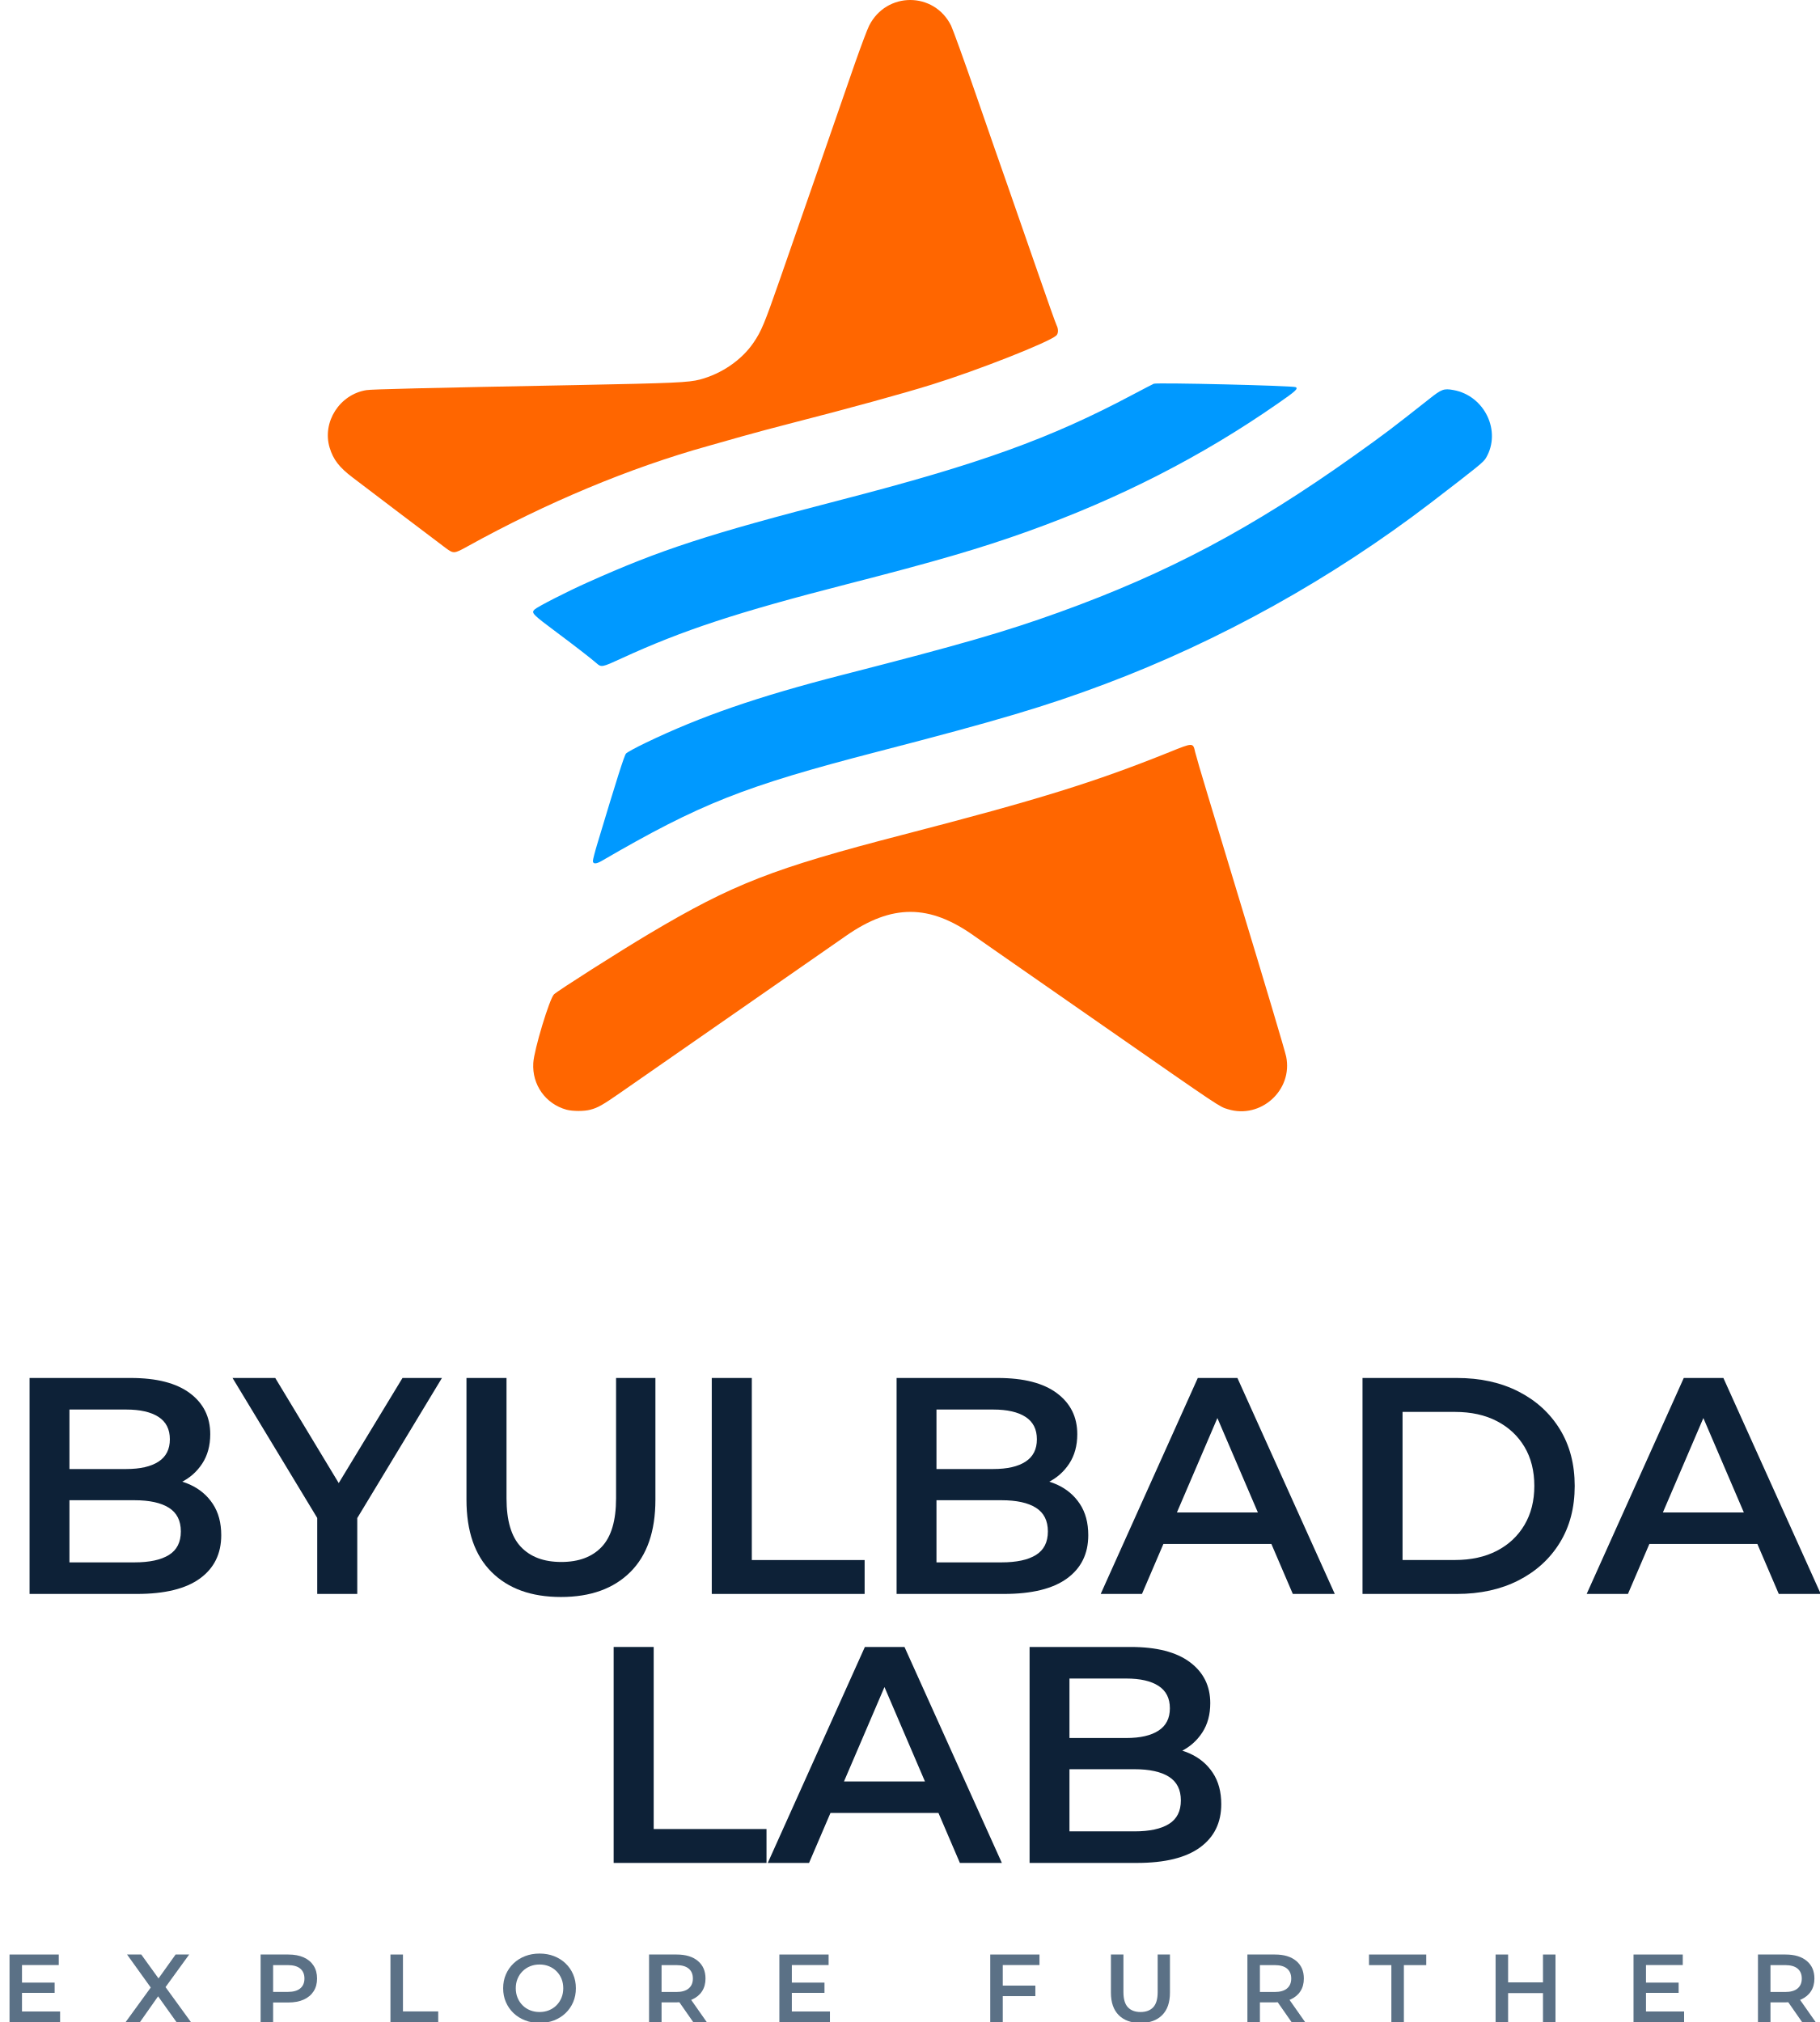
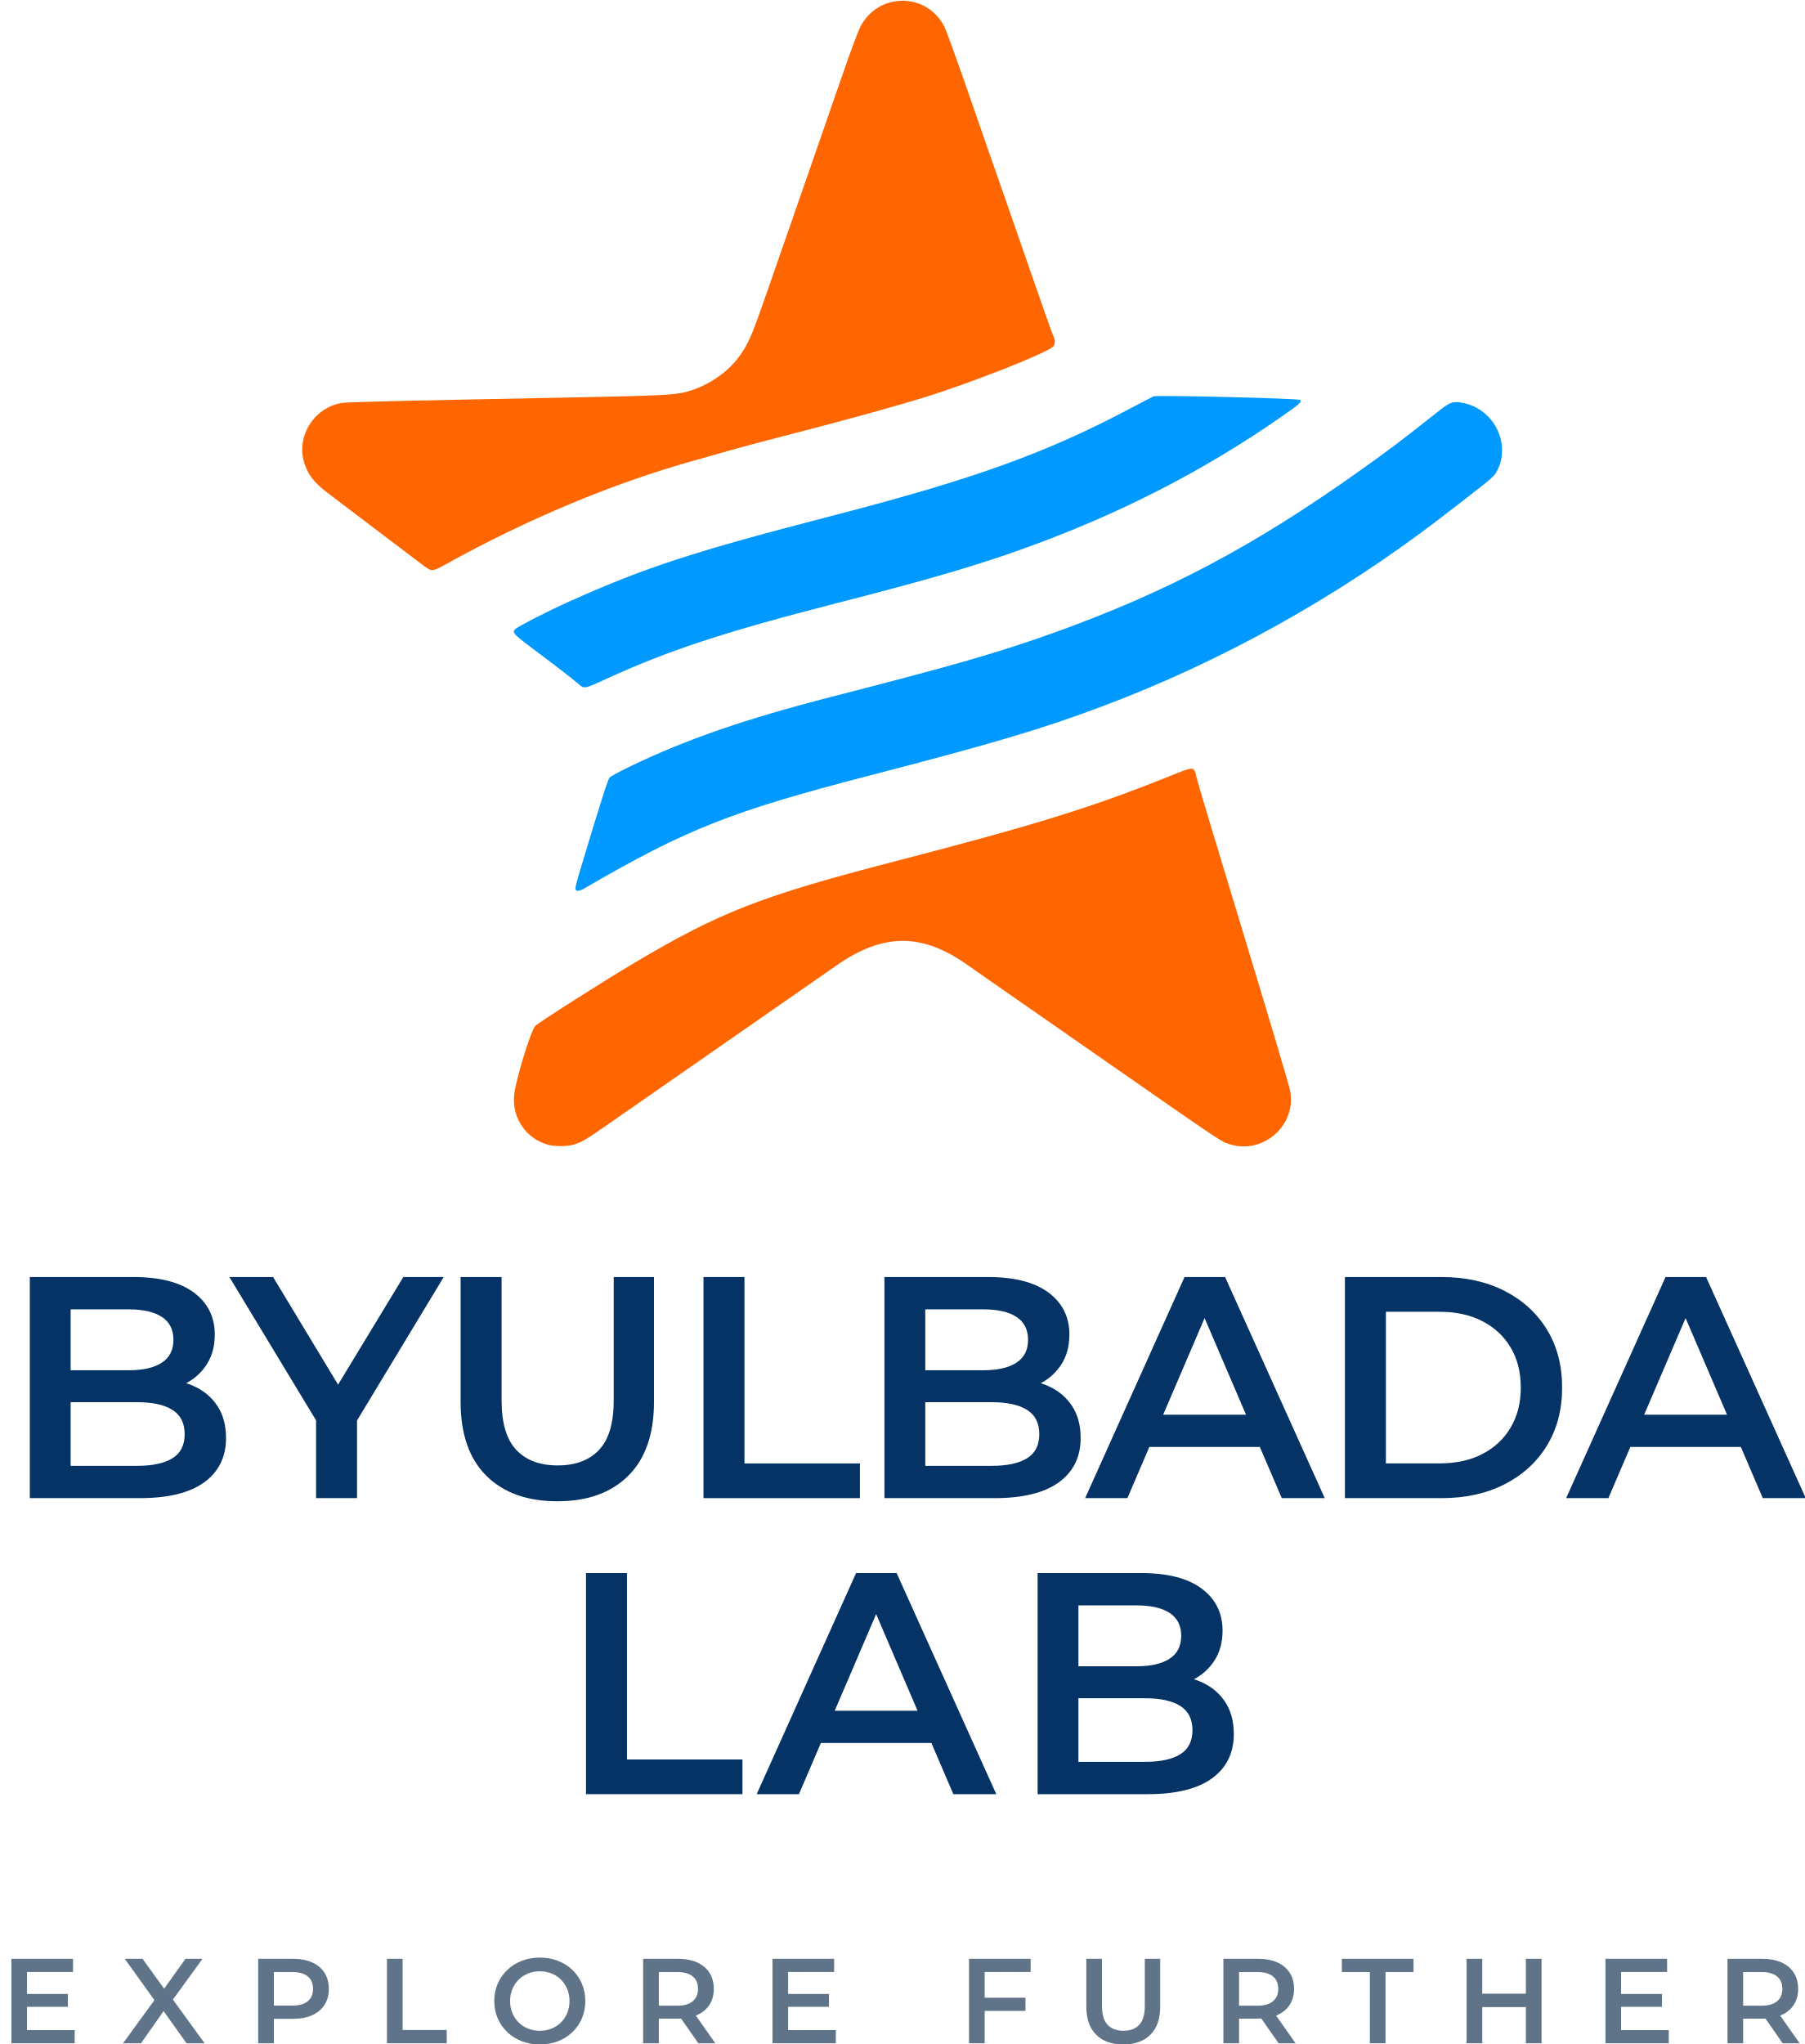
- <svg xmlns="http://www.w3.org/2000/svg" viewBox="0 0 754.56 838.90" width="755" height="839" role="img" aria-label="BYULBADA LAB">
-   <g transform="translate(92.0017,-31.946) scale(0.421313)">
+ <svg xmlns="http://www.w3.org/2000/svg" viewBox="0 0 731.26 827.70" width="731" height="828" role="img" aria-label="BYULBADA LAB">
+   <g transform="translate(78.3617,-32.1691) scale(0.424255)">
    <path d="M339.0,1168.6C318.4,1162.9 305.0,1144.1 306.3,1122.6C307.0,1109.8 322.3,1059.2 326.7,1055.0C330.4,1051.4 392.5,1011.9 420.5,995.3C502.9,946.3 542.3,931.0 670.0,897.9C804.3,863.1 858.7,846.2 932.6,816.5C956.1,807.0 955.9,807.0 958.0,816.4C958.6,819.1 964.2,838.4 970.6,859.4C988.1,917.3 997.6,948.9 1003.0,966.5C1026.5,1043.8 1046.4,1110.5 1047.6,1116.2C1054.5,1149.3 1022.5,1178.2 990.2,1168.1C981.7,1165.5 984.5,1167.4 870.0,1087.7C813.1,1048.1 762.9,1013.2 758.5,1010.1C754.1,1007.1 746.0,1001.4 740.5,997.5C696.3,966.0 659.6,965.9 614.5,997.2C602.8,1005.3 414.9,1136.0 392.0,1151.9C374.9,1163.8 369.9,1166.7 362.5,1168.6C356.4,1170.3 345.0,1170.2 339.0,1168.6ZM220.1,615.5C216.7,613.0 196.1,597.4 174.2,580.8C152.4,564.2 131.8,548.6 128.5,546.1C115.3,536.1 109.4,528.5 105.8,516.7C98.2,491.5 115.6,464.2 142.0,460.0C147.9,459.1 197.8,457.9 350.0,455.0C445.8,453.1 458.9,452.5 470.3,449.6C491.8,443.9 511.6,430.3 523.2,413.2C530.9,401.9 533.9,394.6 549.1,351.0C556.8,328.7 574.2,278.8 587.7,240.0C601.1,201.2 617.0,155.5 622.9,138.5C628.9,121.4 635.2,104.6 637.0,101.1C654.0,67.4 701.0,67.4 717.7,101.1C719.4,104.6 730.4,134.9 742.0,168.5C753.6,202.1 768.1,243.7 774.2,261.0C780.2,278.3 793.0,315.2 802.7,343.0C812.3,370.8 820.8,394.7 821.6,396.2C823.5,399.9 823.4,404.4 821.2,406.3C813.9,412.9 743.7,440.6 698.5,454.6C670.3,463.4 616.4,478.2 562.5,492.0C544.9,496.5 522.2,502.6 512.0,505.5C501.8,508.4 486.8,512.7 478.5,515.0C401.6,536.4 319.5,570.7 241.5,613.9C228.3,621.2 227.9,621.2 220.1,615.5Z" fill="#ff6600" />
    <path d="M365.0,923.6C365.0,922.3 367.0,914.5 369.5,906.3C388.6,842.8 395.9,819.8 397.6,817.9C398.6,816.7 407.4,811.9 417.0,807.3C471.2,781.2 526.8,762.0 610.0,740.6C727.5,710.5 770.7,698.0 824.0,678.8C930.8,640.3 1014.0,596.2 1114.5,524.6C1145.5,502.5 1150.7,498.5 1188.5,468.7C1200.7,459.0 1202.9,458.2 1212.2,459.9C1242.9,465.3 1259.9,500.4 1244.4,526.7C1241.9,531.0 1237.4,534.6 1190.0,571.0C1092.7,645.5 982.4,706.9 869.1,749.5C811.1,771.3 764.1,785.3 645.5,816.0C513.5,850.2 470.9,867.1 373.5,923.7C368.1,926.8 365.0,926.8 365.0,923.6ZM368.3,728.7C363.5,724.5 346.1,711.0 330.5,699.4C305.3,680.6 304.1,679.4 307.6,676.0C310.3,673.4 339.3,658.5 359.5,649.5C431.4,617.2 478.3,601.9 609.5,568.0C746.3,532.6 815.2,507.7 896.3,464.6C906.9,459.0 916.3,454.1 917.3,453.7C920.8,452.4 1054.8,455.6 1057.1,457.1C1059.6,458.6 1056.9,461.1 1039.4,473.2C964.6,525.3 883.3,566.8 793.5,599.0C747.0,615.7 702.5,628.7 615.5,651.0C506.8,678.9 453.6,696.4 393.3,724.1C373.8,733.1 373.3,733.2 368.3,728.7Z" fill="#0099ff" />
  </g>
-   <path d="M12.088 661.303V571.703H54.054Q70.162 571.703 78.604 578.017Q87.046 584.33 87.046 595.016Q87.046 602.134 83.715 607.223Q80.385 612.312 74.833 615.05Q69.281 617.788 62.686 617.788L65.023 613.216Q72.621 613.216 78.621 615.937Q84.621 618.658 88.113 623.948Q91.604 629.237 91.604 636.934Q91.604 648.47 82.776 654.887Q73.948 661.303 56.614 661.303ZM28.633 648.208H55.614Q64.952 648.208 69.9 645.134Q74.848 642.06 74.848 635.372Q74.848 628.684 69.9 625.555Q64.952 622.425 55.614 622.425H27.366V609.479H52.186Q60.873 609.479 65.581 606.413Q70.29 603.348 70.29 597.139Q70.29 590.913 65.581 587.856Q60.873 584.799 52.186 584.799H28.633Z" fill="#0D2137" />
-   <path d="M131.422 661.303V625.908L135.213 636.043L96.292 571.703H114.01L145.32 623.55H135.341L166.795 571.703H183.162L144.275 636.043L148.033 625.908V661.303Z" fill="#0D2137" />
-   <path d="M232.526 662.571Q214.147 662.571 203.742 652.215Q193.336 641.859 193.336 622.209V571.703H209.948V621.648Q209.948 635.454 215.889 641.748Q221.83 648.042 232.671 648.042Q243.529 648.042 249.462 641.748Q255.394 635.454 255.394 621.648V571.703H271.716V622.209Q271.716 641.859 261.311 652.215Q250.905 662.571 232.526 662.571Z" fill="#0D2137" />
-   <path d="M295.096 661.303V571.703H311.708V647.241H358.508V661.303Z" fill="#0D2137" />
-   <path d="M371.768 661.303V571.703H413.734Q429.842 571.703 438.284 578.017Q446.726 584.33 446.726 595.016Q446.726 602.134 443.395 607.223Q440.065 612.312 434.513 615.05Q428.961 617.788 422.366 617.788L424.703 613.216Q432.301 613.216 438.301 615.937Q444.301 618.658 447.793 623.948Q451.284 629.237 451.284 636.934Q451.284 648.47 442.456 654.887Q433.628 661.303 416.294 661.303ZM388.313 648.208H415.294Q424.632 648.208 429.58 645.134Q434.528 642.06 434.528 635.372Q434.528 628.684 429.58 625.555Q424.632 622.425 415.294 622.425H387.046V609.479H411.866Q420.553 609.479 425.261 606.413Q429.97 603.348 429.97 597.139Q429.97 590.913 425.261 587.856Q420.553 584.799 411.866 584.799H388.313Z" fill="#0D2137" />
-   <path d="M456.439 661.303 496.722 571.703H513.155L553.549 661.303H536.137L501.525 580.578H508.174L473.562 661.303ZM475.054 640.561 479.502 627.494H527.851L532.41 640.561Z" fill="#0D2137" />
-   <path d="M565.048 661.303V571.703H604.193Q618.723 571.703 629.725 577.31Q640.727 582.918 646.904 592.957Q653.081 602.997 653.081 616.503Q653.081 629.993 646.904 640.041Q640.727 650.089 629.725 655.696Q618.723 661.303 604.193 661.303ZM581.66 647.224H603.359Q613.437 647.224 620.8 643.399Q628.163 639.574 632.244 632.657Q636.326 625.739 636.326 616.503Q636.326 607.139 632.244 600.286Q628.163 593.432 620.8 589.607Q613.437 585.782 603.359 585.782H581.66Z" fill="#0D2137" />
-   <path d="M658.039 661.303 698.322 571.703H714.755L755.149 661.303H737.737L703.125 580.578H709.774L675.162 661.303ZM676.654 640.561 681.102 627.494H729.451L734.01 640.561Z" fill="#0D2137" />
-   <path d="M254.392 772.903V683.303H271.004V758.841H317.804V772.903Z" fill="#0D2137" />
-   <path d="M318.327 772.903 358.61 683.303H375.043L415.437 772.903H398.025L363.413 692.178H370.062L335.45 772.903ZM336.942 752.161 341.39 739.094H389.739L394.298 752.161Z" fill="#0D2137" />
-   <path d="M426.936 772.903V683.303H468.902Q485.01 683.303 493.452 689.617Q501.894 695.93 501.894 706.616Q501.894 713.734 498.563 718.823Q495.233 723.912 489.681 726.65Q484.129 729.388 477.534 729.388L479.871 724.816Q487.469 724.816 493.469 727.537Q499.469 730.258 502.961 735.548Q506.452 740.837 506.452 748.534Q506.452 760.07 497.624 766.487Q488.796 772.903 471.462 772.903ZM443.481 759.808H470.462Q479.8 759.808 484.748 756.734Q489.696 753.66 489.696 746.972Q489.696 740.284 484.748 737.155Q479.8 734.025 470.462 734.025H442.214V721.079H467.034Q475.721 721.079 480.429 718.013Q485.138 714.948 485.138 708.739Q485.138 702.513 480.429 699.456Q475.721 696.399 467.034 696.399H443.481Z" fill="#0D2137" />
-   <path d="M3.778 838.903V810.903H24.204V815.272H8.948V834.535H24.759V838.903ZM8.552 826.815V822.557H22.494V826.815Z" fill="#5B7186" />
-   <path d="M51.962 838.903 63.78 822.647 63.775 826.566 52.531 810.903H58.429L66.792 822.487L64.362 822.527L72.67 810.903H78.302L67.128 826.31V822.536L79.007 838.903H73.013L64.232 826.595L66.572 826.59L57.916 838.903Z" fill="#5B7186" />
-   <path d="M107.938 838.903V810.903H119.432Q123.143 810.903 125.812 812.096Q128.48 813.289 129.918 815.53Q131.357 817.77 131.357 820.871Q131.357 823.937 129.918 826.175Q128.48 828.413 125.812 829.609Q123.143 830.804 119.432 830.804H110.809L113.129 828.401V838.903ZM113.129 828.954 110.809 826.415H119.216Q122.638 826.415 124.379 824.96Q126.12 823.506 126.12 820.871Q126.12 818.202 124.379 816.747Q122.638 815.293 119.216 815.293H110.809L113.129 812.754Z" fill="#5B7186" />
-   <path d="M161.798 838.903V810.903H166.989V834.509H181.614V838.903Z" fill="#5B7186" />
-   <path d="M223.666 839.299Q220.41 839.299 217.642 838.219Q214.873 837.139 212.841 835.194Q210.808 833.249 209.68 830.63Q208.552 828.011 208.552 824.901Q208.552 821.791 209.68 819.175Q210.808 816.56 212.845 814.608Q214.882 812.657 217.638 811.582Q220.394 810.507 223.656 810.507Q226.921 810.507 229.665 811.576Q232.409 812.645 234.439 814.585Q236.469 816.525 237.596 819.152Q238.724 821.78 238.724 824.904Q238.724 828.029 237.596 830.656Q236.469 833.284 234.439 835.223Q232.409 837.162 229.665 838.231Q226.921 839.299 223.666 839.299ZM223.655 834.759Q225.777 834.759 227.563 834.03Q229.35 833.301 230.678 831.971Q232.006 830.641 232.747 828.843Q233.488 827.045 233.488 824.893Q233.488 822.741 232.751 820.956Q232.013 819.172 230.684 817.84Q229.355 816.507 227.566 815.777Q225.777 815.047 223.656 815.047Q221.534 815.047 219.737 815.779Q217.94 816.51 216.605 817.844Q215.27 819.178 214.529 820.965Q213.788 822.753 213.788 824.892Q213.788 827.031 214.527 828.829Q215.266 830.627 216.599 831.969Q217.931 833.312 219.733 834.035Q221.534 834.759 223.655 834.759Z" fill="#5B7186" />
-   <path d="M269.078 838.903V810.903H280.521Q286.125 810.903 289.311 813.552Q292.497 816.2 292.497 820.871Q292.497 823.937 291.058 826.155Q289.62 828.373 286.952 829.561Q284.283 830.749 280.572 830.749H271.949L274.269 828.401V838.903ZM287.37 838.903 280.281 828.738H285.858L292.992 838.903ZM274.269 828.954 271.949 826.45H280.356Q283.778 826.45 285.519 824.978Q287.26 823.506 287.26 820.871Q287.26 818.202 285.519 816.747Q283.778 815.293 280.356 815.293H271.949L274.269 812.754Z" fill="#5B7186" />
-   <path d="M323.138 838.903V810.903H343.564V815.272H328.308V834.535H344.119V838.903ZM327.912 826.815V822.557H341.854V826.815Z" fill="#5B7186" />
-   <path d="M410.618 838.903V810.903H431.044V815.272H415.809V838.903ZM415.378 828.167V823.798H429.334V828.167Z" fill="#5B7186" />
-   <path d="M472.924 839.299Q467.181 839.299 463.929 836.063Q460.678 832.827 460.678 826.686V810.903H465.869V826.511Q465.869 830.825 467.725 832.792Q469.582 834.759 472.97 834.759Q476.363 834.759 478.217 832.792Q480.071 830.825 480.071 826.511V810.903H485.171V826.686Q485.171 832.827 481.92 836.063Q478.668 839.299 472.924 839.299Z" fill="#5B7186" />
-   <path d="M517.298 838.903V810.903H528.741Q534.345 810.903 537.531 813.552Q540.717 816.2 540.717 820.871Q540.717 823.937 539.278 826.155Q537.84 828.373 535.172 829.561Q532.503 830.749 528.792 830.749H520.169L522.489 828.401V838.903ZM535.59 838.903 528.501 828.738H534.078L541.212 838.903ZM522.489 828.954 520.169 826.45H528.576Q531.998 826.45 533.739 824.978Q535.48 823.506 535.48 820.871Q535.48 818.202 533.739 816.747Q531.998 815.293 528.576 815.293H520.169L522.489 812.754Z" fill="#5B7186" />
-   <path d="M577.02 838.903V815.298H567.74V810.903H591.49V815.298H582.211V838.903Z" fill="#5B7186" />
-   <path d="M639.915 838.903V810.903H645.106V838.903ZM620.258 838.903V810.903H625.449V838.903ZM625.018 826.912V822.46H640.311V826.912Z" fill="#5B7186" />
-   <path d="M677.478 838.903V810.903H697.904V815.272H682.648V834.535H698.459V838.903ZM682.252 826.815V822.557H696.194V826.815Z" fill="#5B7186" />
-   <path d="M729.098 838.903V810.903H740.541Q746.145 810.903 749.331 813.552Q752.517 816.2 752.517 820.871Q752.517 823.937 751.078 826.155Q749.64 828.373 746.972 829.561Q744.303 830.749 740.592 830.749H731.969L734.289 828.401V838.903ZM747.39 838.903 740.301 828.738H745.878L753.012 838.903ZM734.289 828.954 731.969 826.45H740.376Q743.798 826.45 745.539 824.978Q747.28 823.506 747.28 820.871Q747.28 818.202 745.539 816.747Q743.798 815.293 740.376 815.293H731.969L734.289 812.754Z" fill="#5B7186" />
+   <path d="M12.088 606.797V517.197H54.054Q70.162 517.197 78.604 523.511Q87.046 529.824 87.046 540.51Q87.046 547.628 83.715 552.717Q80.385 557.806 74.833 560.544Q69.281 563.282 62.686 563.282L65.023 558.71Q72.621 558.71 78.621 561.431Q84.621 564.152 88.113 569.442Q91.604 574.731 91.604 582.428Q91.604 593.964 82.776 600.381Q73.948 606.797 56.614 606.797ZM28.633 593.702H55.614Q64.952 593.702 69.9 590.628Q74.848 587.554 74.848 580.866Q74.848 574.178 69.9 571.049Q64.952 567.919 55.614 567.919H27.366V554.973H52.186Q60.873 554.973 65.581 551.907Q70.29 548.842 70.29 542.633Q70.29 536.407 65.581 533.35Q60.873 530.293 52.186 530.293H28.633Z" fill="#053365" />
+   <path d="M128.094 606.797V571.402L131.885 581.537L92.964 517.197H110.682L141.992 569.044H132.013L163.467 517.197H179.834L140.947 581.537L144.705 571.402V606.797Z" fill="#053365" />
+   <path d="M225.87 608.065Q207.491 608.065 197.086 597.709Q186.68 587.353 186.68 567.703V517.197H203.292V567.142Q203.292 580.948 209.233 587.242Q215.174 593.536 226.015 593.536Q236.873 593.536 242.806 587.242Q248.738 580.948 248.738 567.142V517.197H265.06V567.703Q265.06 587.353 254.655 597.709Q244.249 608.065 225.87 608.065Z" fill="#053365" />
+   <path d="M285.112 606.797V517.197H301.724V592.735H348.524V606.797Z" fill="#053365" />
+   <path d="M358.456 606.797V517.197H400.422Q416.53 517.197 424.972 523.511Q433.414 529.824 433.414 540.51Q433.414 547.628 430.083 552.717Q426.753 557.806 421.201 560.544Q415.649 563.282 409.054 563.282L411.391 558.71Q418.989 558.71 424.989 561.431Q430.989 564.152 434.481 569.442Q437.972 574.731 437.972 582.428Q437.972 593.964 429.144 600.381Q420.316 606.797 402.982 606.797ZM375.001 593.702H401.982Q411.32 593.702 416.268 590.628Q421.216 587.554 421.216 580.866Q421.216 574.178 416.268 571.049Q411.32 567.919 401.982 567.919H373.734V554.973H398.554Q407.241 554.973 411.949 551.907Q416.658 548.842 416.658 542.633Q416.658 536.407 411.949 533.35Q407.241 530.293 398.554 530.293H375.001Z" fill="#053365" />
+   <path d="M439.799 606.797 480.082 517.197H496.515L536.909 606.797H519.497L484.885 526.072H491.534L456.922 606.797ZM458.414 586.055 462.862 572.988H511.211L515.77 586.055Z" fill="#053365" />
+   <path d="M545.08 606.797V517.197H584.225Q598.755 517.197 609.757 522.804Q620.759 528.412 626.936 538.451Q633.113 548.491 633.113 561.997Q633.113 575.487 626.936 585.535Q620.759 595.583 609.757 601.19Q598.755 606.797 584.225 606.797ZM561.692 592.718H583.391Q593.469 592.718 600.832 588.893Q608.195 585.068 612.276 578.151Q616.358 571.233 616.358 561.997Q616.358 552.633 612.276 545.78Q608.195 538.926 600.832 535.101Q593.469 531.276 583.391 531.276H561.692Z" fill="#053365" />
+   <path d="M634.743 606.797 675.026 517.197H691.459L731.853 606.797H714.441L679.829 526.072H686.478L651.866 606.797ZM653.358 586.055 657.806 572.988H706.155L710.714 586.055Z" fill="#053365" />
+   <path d="M237.496 726.759V637.159H254.108V712.697H300.908V726.759Z" fill="#053365" />
+   <path d="M306.679 726.759 346.962 637.159H363.395L403.789 726.759H386.377L351.765 646.034H358.414L323.802 726.759ZM325.294 706.016 329.742 692.949H378.091L382.65 706.016Z" fill="#053365" />
+   <path d="M420.536 726.759V637.159H462.502Q478.61 637.159 487.052 643.472Q495.494 649.786 495.494 660.471Q495.494 667.59 492.163 672.679Q488.833 677.768 483.281 680.506Q477.729 683.243 471.134 683.243L473.471 678.672Q481.069 678.672 487.069 681.393Q493.069 684.114 496.561 689.403Q500.052 694.693 500.052 702.389Q500.052 713.926 491.224 720.342Q482.396 726.759 465.062 726.759ZM437.081 713.663H464.062Q473.4 713.663 478.348 710.59Q483.296 707.516 483.296 700.828Q483.296 694.14 478.348 691.01Q473.4 687.881 464.062 687.881H435.814V674.934H460.634Q469.321 674.934 474.029 671.869Q478.738 668.804 478.738 662.594Q478.738 656.369 474.029 653.312Q469.321 650.255 460.634 650.255H437.081Z" fill="#053365" />
+   <path d="M4.618 827.7V793.472H29.587V798.813H10.938V822.36H30.265V827.7ZM10.454 812.923V807.718H27.497V812.923Z" fill="#5F7389" />
+   <path d="M49.867 827.7 64.314 807.829 64.308 812.618 50.563 793.472H57.773L67.996 807.633L65.025 807.682L75.181 793.472H82.066L68.406 812.306V807.693L82.927 827.7H75.6L64.866 812.654L67.727 812.648L57.145 827.7Z" fill="#5F7389" />
+   <path d="M104.641 827.7V793.472H118.693Q123.229 793.472 126.491 794.931Q129.753 796.389 131.511 799.128Q133.269 801.867 133.269 805.657Q133.269 809.405 131.511 812.141Q129.753 814.877 126.491 816.338Q123.229 817.8 118.693 817.8H108.152L110.987 814.862V827.7ZM110.987 815.537 108.152 812.434H118.428Q122.612 812.434 124.74 810.656Q126.868 808.878 126.868 805.657Q126.868 802.394 124.74 800.616Q122.612 798.838 118.428 798.838H108.152L110.987 795.735Z" fill="#5F7389" />
+   <path d="M156.829 827.7V793.472H163.175V822.328H181.053V827.7Z" fill="#5F7389" />
+   <path d="M218.806 828.184Q214.826 828.184 211.442 826.864Q208.058 825.544 205.573 823.166Q203.088 820.788 201.71 817.587Q200.331 814.385 200.331 810.583Q200.331 806.781 201.71 803.584Q203.088 800.387 205.579 798.002Q208.069 795.616 211.438 794.302Q214.807 792.988 218.794 792.988Q222.786 792.988 226.14 794.295Q229.494 795.601 231.975 797.973Q234.456 800.344 235.835 803.556Q237.213 806.768 237.213 810.587Q237.213 814.407 235.835 817.619Q234.456 820.831 231.975 823.201Q229.494 825.571 226.14 826.878Q222.786 828.184 218.806 828.184ZM218.793 822.634Q221.386 822.634 223.571 821.743Q225.755 820.852 227.378 819.226Q229.001 817.6 229.907 815.402Q230.813 813.204 230.813 810.573Q230.813 807.943 229.911 805.761Q229.01 803.58 227.385 801.951Q225.76 800.323 223.574 799.431Q221.387 798.538 218.794 798.538Q216.201 798.538 214.004 799.432Q211.807 800.326 210.175 801.957Q208.543 803.588 207.637 805.772Q206.732 807.957 206.732 810.572Q206.732 813.187 207.635 815.385Q208.539 817.583 210.167 819.224Q211.796 820.864 213.998 821.749Q216.2 822.634 218.793 822.634Z" fill="#5F7389" />
+   <path d="M260.667 827.7V793.472H274.655Q281.505 793.472 285.4 796.71Q289.294 799.947 289.294 805.657Q289.294 809.405 287.536 812.116Q285.778 814.828 282.516 816.28Q279.254 817.732 274.718 817.732H264.177L267.012 814.862V827.7ZM283.027 827.7 274.362 815.274H281.179L289.9 827.7ZM267.012 815.537 264.177 812.477H274.453Q278.637 812.477 280.765 810.677Q282.893 808.878 282.893 805.657Q282.893 802.394 280.765 800.616Q278.637 798.838 274.453 798.838H264.177L267.012 795.735Z" fill="#5F7389" />
+   <path d="M313.099 827.7V793.472H338.068V798.813H319.419V822.36H338.747V827.7ZM318.935 812.923V807.718H335.979V812.923Z" fill="#5F7389" />
+   <path d="M392.733 827.7V793.472H417.703V798.813H399.079V827.7ZM398.552 814.576V809.236H415.613V814.576Z" fill="#5F7389" />
+   <path d="M455.246 828.184Q448.226 828.184 444.251 824.228Q440.276 820.272 440.276 812.766V793.472H446.621V812.551Q446.621 817.825 448.891 820.23Q451.16 822.634 455.302 822.634Q459.449 822.634 461.716 820.23Q463.982 817.825 463.982 812.551V793.472H470.217V812.766Q470.217 820.272 466.242 824.228Q462.267 828.184 455.246 828.184Z" fill="#5F7389" />
+   <path d="M495.837 827.7V793.472H509.825Q516.676 793.472 520.57 796.71Q524.465 799.947 524.465 805.657Q524.465 809.405 522.707 812.116Q520.949 814.828 517.687 816.28Q514.425 817.732 509.889 817.732H499.348L502.183 814.862V827.7ZM518.198 827.7 509.532 815.274H516.35L525.07 827.7ZM502.183 815.537 499.348 812.477H509.623Q513.807 812.477 515.936 810.677Q518.064 808.878 518.064 805.657Q518.064 802.394 515.936 800.616Q513.807 798.838 509.623 798.838H499.348L502.183 795.735Z" fill="#5F7389" />
+   <path d="M555.191 827.7V798.844H543.847V793.472H572.88V798.844H561.536V827.7Z" fill="#5F7389" />
+   <path d="M618.424 827.7V793.472H624.769V827.7ZM594.394 827.7V793.472H600.74V827.7ZM600.213 813.041V807.6H618.908V813.041Z" fill="#5F7389" />
+   <path d="M650.689 827.7V793.472H675.659V798.813H657.009V822.36H676.337V827.7ZM656.525 812.923V807.718H673.569V812.923Z" fill="#5F7389" />
+   <path d="M700.139 827.7V793.472H714.127Q720.977 793.472 724.872 796.71Q728.766 799.947 728.766 805.657Q728.766 809.405 727.008 812.116Q725.25 814.828 721.988 816.28Q718.726 817.732 714.19 817.732H703.649L706.484 814.862V827.7ZM722.499 827.7 713.834 815.274H720.651L729.372 827.7ZM706.484 815.537 703.649 812.477H713.925Q718.109 812.477 720.237 810.677Q722.365 808.878 722.365 805.657Q722.365 802.394 720.237 800.616Q718.109 798.838 713.925 798.838H703.649L706.484 795.735Z" fill="#5F7389" />
</svg>
